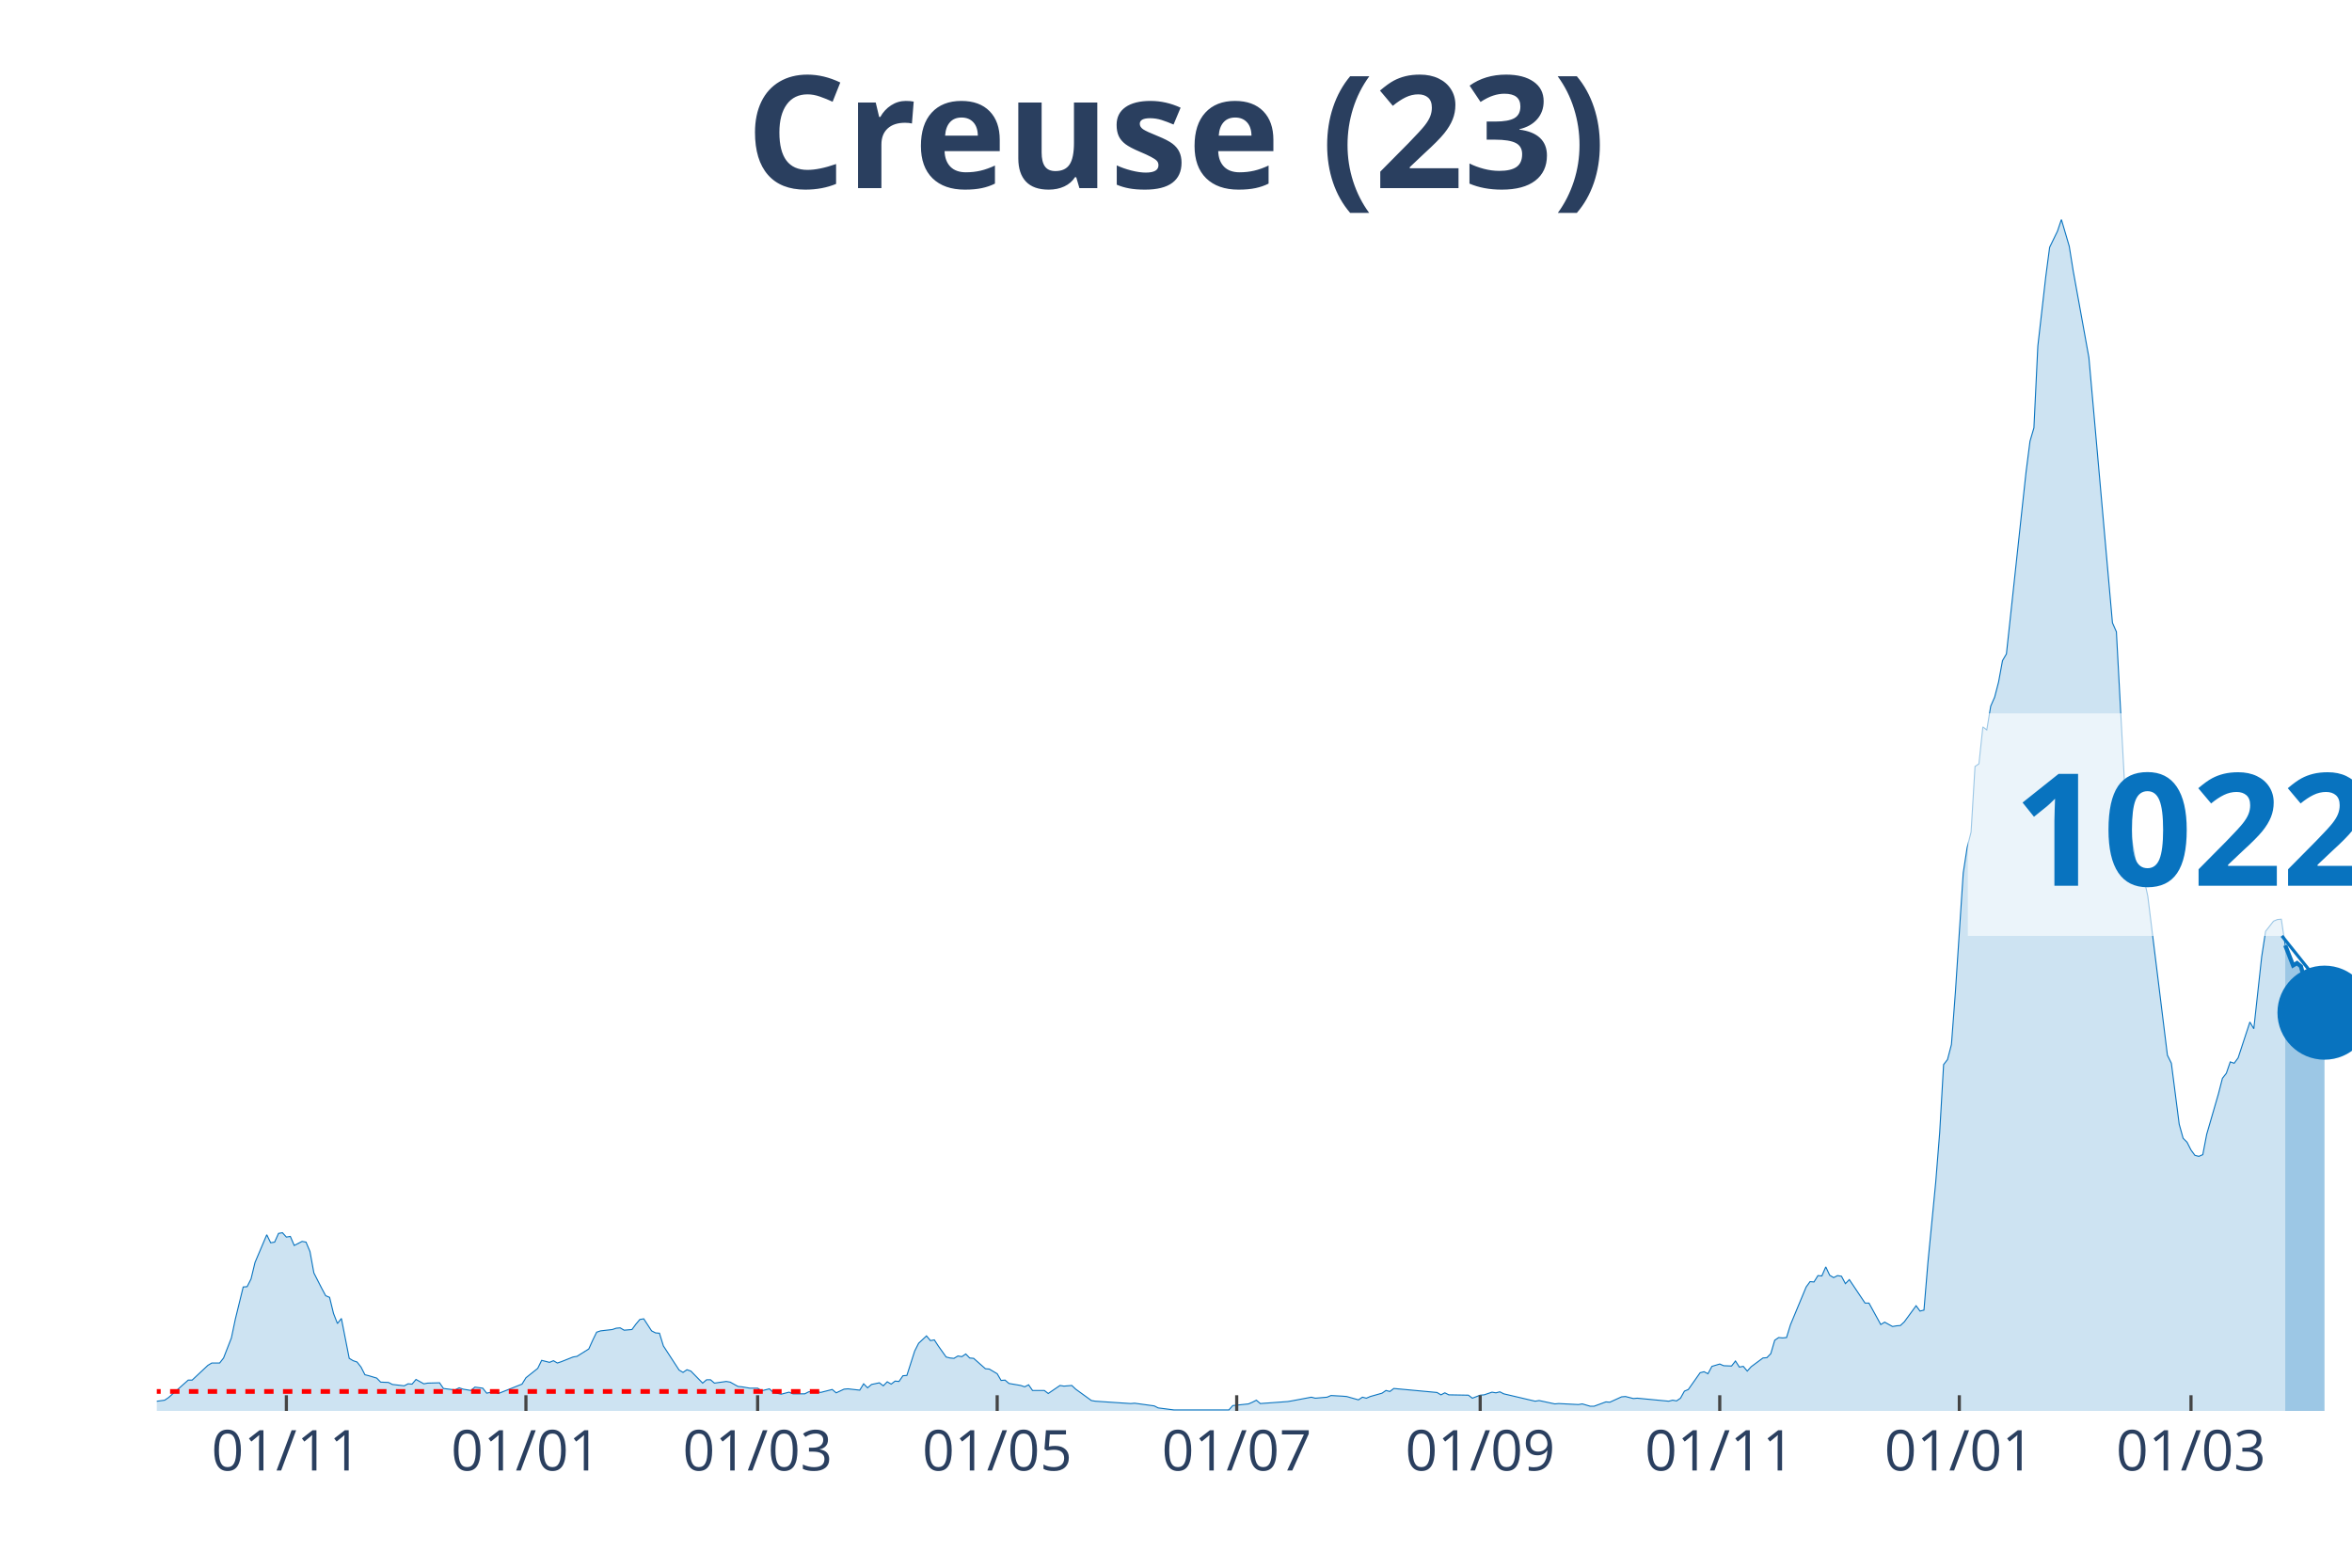
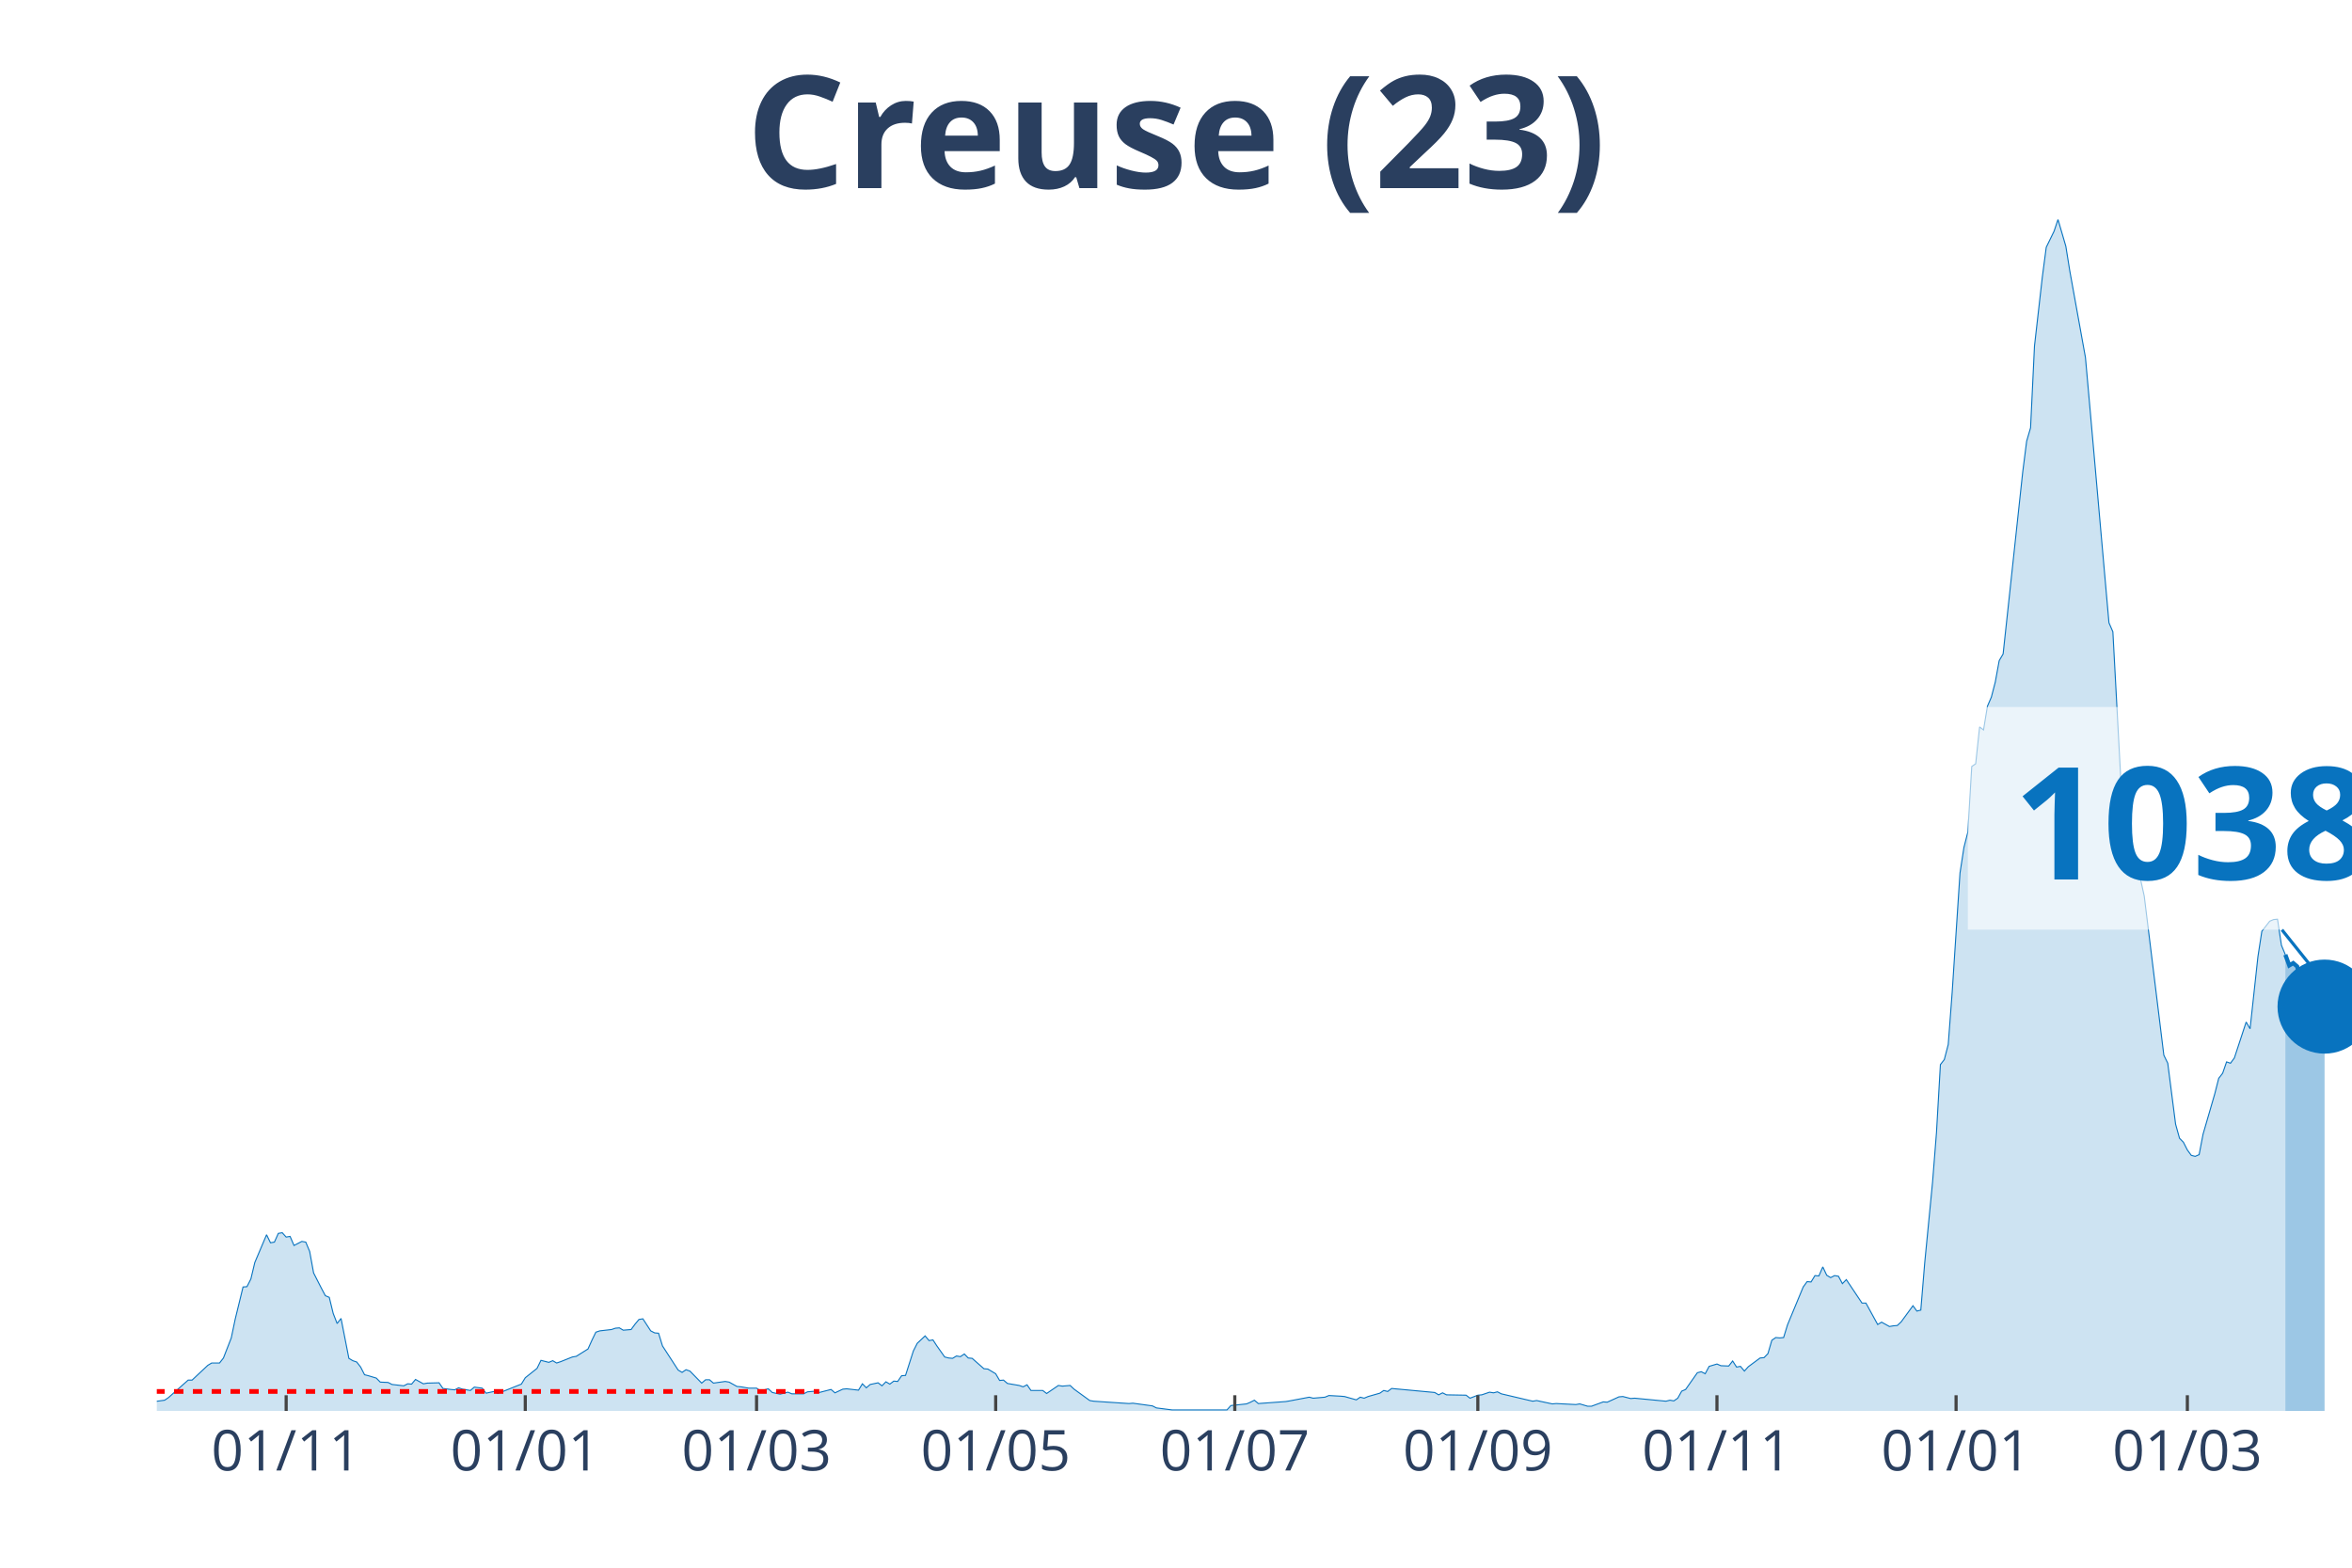
<svg xmlns="http://www.w3.org/2000/svg" class="main-svg" width="1125" height="750" style="" viewBox="0 0 750 500">
  <rect x="0" y="0" width="750" height="500" style="fill: rgb(0, 0, 0); fill-opacity: 0;" />
-   <defs id="defs-788de2">
+   <defs id="defs-3d517a">
    <g class="clips">
-       <clipPath id="clip788de2xyplot" class="plotclip">
+       <clipPath id="clip3d517axyplot" class="plotclip">
        <rect width="700" height="380" />
      </clipPath>
-       <clipPath class="axesclip" id="clip788de2x">
+       <clipPath class="axesclip" id="clip3d517ax">
        <rect x="50" y="0" width="700" height="500" />
      </clipPath>
-       <clipPath class="axesclip" id="clip788de2y">
+       <clipPath class="axesclip" id="clip3d517ay">
        <rect x="0" y="70" width="750" height="380" />
      </clipPath>
-       <clipPath class="axesclip" id="clip788de2xy">
+       <clipPath class="axesclip" id="clip3d517axy">
        <rect x="50" y="70" width="700" height="380" />
      </clipPath>
    </g>
    <g class="gradients" />
  </defs>
  <g class="bglayer">
    <rect class="bg" x="50" y="70" width="700" height="380" style="fill: rgb(0, 0, 0); fill-opacity: 0; stroke-width: 0;" />
  </g>
  <g class="layer-below">
    <g class="imagelayer" />
    <g class="shapelayer" />
  </g>
  <g class="cartesianlayer">
    <g class="subplot xy">
      <g class="layer-subplot">
        <g class="shapelayer" />
        <g class="imagelayer" />
      </g>
      <g class="gridlayer">
        <g class="x">
-           <path class="xgrid crisp" transform="translate(91.32,0)" d="M0,70v380" style="stroke: rgb(255, 255, 255); stroke-opacity: 1; stroke-width: 1px;" />
-           <path class="xgrid crisp" transform="translate(167.71,0)" d="M0,70v380" style="stroke: rgb(255, 255, 255); stroke-opacity: 1; stroke-width: 1px;" />
-           <path class="xgrid crisp" transform="translate(241.59,0)" d="M0,70v380" style="stroke: rgb(255, 255, 255); stroke-opacity: 1; stroke-width: 1px;" />
-           <path class="xgrid crisp" transform="translate(317.98,0)" d="M0,70v380" style="stroke: rgb(255, 255, 255); stroke-opacity: 1; stroke-width: 1px;" />
-           <path class="xgrid crisp" transform="translate(394.36,0)" d="M0,70v380" style="stroke: rgb(255, 255, 255); stroke-opacity: 1; stroke-width: 1px;" />
-           <path class="xgrid crisp" transform="translate(472,0)" d="M0,70v380" style="stroke: rgb(255, 255, 255); stroke-opacity: 1; stroke-width: 1px;" />
-           <path class="xgrid crisp" transform="translate(548.39,0)" d="M0,70v380" style="stroke: rgb(255, 255, 255); stroke-opacity: 1; stroke-width: 1px;" />
-           <path class="xgrid crisp" transform="translate(624.78,0)" d="M0,70v380" style="stroke: rgb(255, 255, 255); stroke-opacity: 1; stroke-width: 1px;" />
-           <path class="xgrid crisp" transform="translate(698.66,0)" d="M0,70v380" style="stroke: rgb(255, 255, 255); stroke-opacity: 1; stroke-width: 1px;" />
+           <path class="xgrid crisp" transform="translate(91.25,0)" d="M0,70v380" style="stroke: rgb(255, 255, 255); stroke-opacity: 1; stroke-width: 1px;" />
+           <path class="xgrid crisp" transform="translate(167.5,0)" d="M0,70v380" style="stroke: rgb(255, 255, 255); stroke-opacity: 1; stroke-width: 1px;" />
+           <path class="xgrid crisp" transform="translate(241.25,0)" d="M0,70v380" style="stroke: rgb(255, 255, 255); stroke-opacity: 1; stroke-width: 1px;" />
+           <path class="xgrid crisp" transform="translate(317.5,0)" d="M0,70v380" style="stroke: rgb(255, 255, 255); stroke-opacity: 1; stroke-width: 1px;" />
+           <path class="xgrid crisp" transform="translate(393.75,0)" d="M0,70v380" style="stroke: rgb(255, 255, 255); stroke-opacity: 1; stroke-width: 1px;" />
+           <path class="xgrid crisp" transform="translate(471.25,0)" d="M0,70v380" style="stroke: rgb(255, 255, 255); stroke-opacity: 1; stroke-width: 1px;" />
+           <path class="xgrid crisp" transform="translate(547.5,0)" d="M0,70v380" style="stroke: rgb(255, 255, 255); stroke-opacity: 1; stroke-width: 1px;" />
+           <path class="xgrid crisp" transform="translate(623.75,0)" d="M0,70v380" style="stroke: rgb(255, 255, 255); stroke-opacity: 1; stroke-width: 1px;" />
+           <path class="xgrid crisp" transform="translate(697.5,0)" d="M0,70v380" style="stroke: rgb(255, 255, 255); stroke-opacity: 1; stroke-width: 1px;" />
        </g>
        <g class="y" />
      </g>
      <g class="zerolinelayer" />
      <path class="xlines-below" />
      <path class="ylines-below" />
      <g class="overlines-below" />
      <g class="xaxislayer-below" />
      <g class="yaxislayer-below" />
      <g class="overaxes-below" />
-       <g class="plot" transform="translate(50, 70)" clip-path="url('#clip788de2xyplot')">
+       <g class="plot" transform="translate(50, 70)" clip-path="url('#clip3d517axyplot')">
        <g class="scatterlayer mlayer">
-           <g class="trace scatter trace6c0227" style="stroke-miterlimit: 2;">
+           <g class="trace scatter traceeb2b7e" style="stroke-miterlimit: 2;">
            <g class="fills">
              <g>
-                 <path class="js-fill" d="M678.71,380L-170.3,380L-170.3,379.47L-154.03,378.82L-152.77,379.25L-142.75,379.89L-141.5,379.79L-65.12,379.15L-63.86,378.18L-57.6,376.9L-56.35,376.8L-48.84,378.82L-47.58,379.04L-32.56,378.93L-31.31,378.29L-22.54,378.93L-21.29,378.18L-15.03,377.86L-13.77,377.65L-11.27,377.86L-10.02,378.29L2.5,376.58L3.76,375.73L10.02,370.17L11.27,370.17L16.28,365.47L17.53,364.72L20.04,364.72L21.29,363.12L23.79,356.71L25.04,350.73L27.55,340.47L28.8,340.37L30.05,337.91L31.31,332.67L35.06,323.81L36.31,326.37L37.57,326.16L38.82,323.38L40.07,323.17L41.32,324.55L42.58,324.34L43.83,327.23L46.33,325.94L47.58,326.16L48.84,329.15L50.09,335.99L52.59,340.9L53.85,343.25L55.1,343.78L56.35,348.91L57.6,352.12L58.86,350.51L61.36,363.23L62.61,363.98L63.86,364.4L65.12,366.01L66.37,368.46L67.62,368.78L70.13,369.53L71.38,370.81L73.88,370.92L75.13,371.56L78.89,371.99L80.14,371.35L81.4,371.45L82.65,369.96L85.15,371.35L86.4,371.13L90.16,371.03L91.41,372.84L93.92,373.16L95.17,373.27L96.42,372.63L97.67,373.06L100.18,373.48L101.43,372.41L103.94,372.74L105.19,374.34L107.69,373.8L108.94,374.44L116.46,371.45L117.71,369.42L121.47,366.43L122.72,363.87L125.22,364.51L126.48,363.98L127.73,364.72L128.98,364.3L132.74,362.8L133.99,362.59L137.75,360.24L139,357.46L140.25,354.89L141.5,354.47L145.26,354.04L146.51,353.61L147.76,353.51L149.02,354.25L151.52,354.04L152.77,352.33L154.03,350.83L155.28,350.62L157.78,354.47L159.03,355.11L160.29,355.22L161.54,359.27L166.55,366.97L167.8,367.71L169.05,366.86L170.3,367.29L174.06,371.13L175.31,370.06L176.57,370.06L177.82,371.13L181.57,370.6L182.83,370.81L185.33,372.2L186.58,372.31L189.09,372.74L190.34,372.74L191.59,372.74L192.84,373.59L195.35,372.95L196.6,374.12L199.11,374.66L200.36,374.34L201.61,374.02L202.86,374.55L206.62,374.55L207.87,373.91L210.38,373.7L211.63,374.12L215.38,373.16L216.64,374.23L219.14,373.06L220.39,372.95L224.15,373.38L225.4,371.35L226.65,372.63L227.91,371.56L230.41,371.03L231.66,371.99L232.92,370.71L234.17,371.45L235.42,370.49L236.67,370.6L237.92,368.78L239.18,368.68L241.68,360.88L242.93,358.42L245.44,356.07L246.69,357.57L247.94,357.35L249.19,359.27L251.7,362.8L252.95,363.12L254.2,363.23L255.46,362.48L256.71,362.69L257.96,361.84L259.21,363.12L260.47,363.23L264.22,366.54L265.47,366.65L267.98,368.14L269.23,370.28L270.48,370.17L271.74,371.24L275.49,371.88L276.74,372.31L278,371.67L279.25,373.48L283.01,373.48L284.26,374.44L288.01,371.88L289.27,372.09L291.77,371.88L293.02,373.06L298.03,376.69L299.28,376.9L310.55,377.65L311.81,377.54L318.07,378.4L319.32,379.04L324.33,379.68L325.58,379.68L341.86,379.68L343.11,378.29L348.12,377.76L349.37,377.22L350.63,376.58L351.88,377.65L360.64,377.01L361.9,376.8L368.16,375.62L369.41,375.94L373.17,375.62L374.42,375.09L378.18,375.3L379.43,375.41L383.18,376.47L384.44,375.62L385.69,375.94L386.94,375.41L390.7,374.34L391.95,373.48L393.2,373.8L394.45,372.84L408.23,374.12L409.48,374.87L410.73,374.23L411.99,374.87L418.25,374.98L419.5,375.94L422,374.98L423.26,374.87L425.76,374.02L427.01,374.23L428.26,373.91L429.52,374.55L439.53,376.9L440.79,376.69L445.8,377.76L447.05,377.65L453.31,377.97L454.56,377.76L457.07,378.5L458.32,378.5L462.08,377.12L463.33,377.22L467.08,375.51L468.34,375.41L470.84,376.05L472.09,375.94L482.11,376.9L483.36,376.58L484.62,376.8L485.87,375.94L487.12,373.7L488.37,373.16L492.13,367.82L493.38,367.5L494.63,368.14L495.89,365.79L498.39,365.04L499.64,365.58L502.15,365.68L503.4,364.08L504.65,366.01L505.9,365.79L507.16,367.29L508.41,365.9L512.16,363.12L513.42,363.01L514.67,361.73L515.92,357.46L517.17,356.6L518.43,356.71L519.68,356.6L520.93,352.54L525.94,340.47L527.19,338.76L528.44,338.87L529.7,336.84L530.95,336.95L532.2,334.06L533.45,336.73L534.7,337.48L535.96,336.84L537.21,337.05L538.46,339.4L539.71,338.12L544.72,345.6L545.97,345.6L549.73,352.44L550.98,351.69L553.49,353.08L554.74,352.86L555.99,352.76L557.25,351.58L561,346.45L562.25,348.16L563.51,347.84L564.76,332.78L567.26,307.03L568.52,291.22L569.77,269.54L571.02,267.93L572.27,263.13L573.52,246.57L576.03,208.43L577.28,200.31L578.53,195.39L579.79,174.46L581.04,173.6L582.29,161.85L583.54,162.81L584.79,155.23L586.05,152.34L587.3,147.53L588.55,140.7L589.8,138.56L596.06,80.55L597.32,70.72L598.57,66.45L599.82,40.38L602.33,18.38L603.58,8.87L606.08,3.74L607.33,0L609.84,8.55L611.09,16.35L616.1,44.01L617.35,58.01L623.61,128.63L624.87,131.51L627.37,178.09L628.62,191.23L631.13,205.33L632.38,207.47L633.63,210.14L634.88,215.8L641.14,266.54L642.4,269.11L644.9,288.55L646.15,293.04L647.41,294.32L648.66,296.78L649.91,298.49L651.16,298.81L652.42,298.27L653.67,291.76L657.42,278.83L658.68,273.92L659.93,272.31L661.18,268.68L662.43,269.11L663.69,267.4L667.44,255.97L668.69,258.11L671.2,235.14L672.45,227.02L674.96,223.81L676.21,223.28L677.46,223.17L678.71,231.5" style="fill: rgb(8, 115, 191); fill-opacity: 0.2; stroke-width: 0;" />
+                 <path class="js-fill" d="M678.75,380L-170,380L-170,379.47L-153.75,378.82L-152.5,379.25L-142.5,379.89L-141.25,379.79L-65,379.15L-63.75,378.18L-57.5,376.9L-56.25,376.8L-48.75,378.82L-47.5,379.04L-32.5,378.93L-31.25,378.29L-22.5,378.93L-21.25,378.18L-15,377.86L-13.75,377.65L-11.25,377.86L-10,378.29L2.5,376.58L3.75,375.73L10,370.17L11.25,370.17L16.25,365.47L17.5,364.72L20,364.72L21.25,363.12L23.75,356.71L25,350.73L27.5,340.47L28.75,340.37L30,337.91L31.25,332.67L35,323.81L36.25,326.37L37.5,326.16L38.75,323.38L40,323.17L41.25,324.55L42.5,324.34L43.75,327.23L46.25,325.94L47.5,326.16L48.75,329.15L50,335.99L52.5,340.9L53.75,343.25L55,343.78L56.25,348.91L57.5,352.12L58.75,350.51L61.25,363.23L62.5,363.98L63.75,364.4L65,366.01L66.25,368.46L67.5,368.78L70,369.53L71.25,370.81L73.75,370.92L75,371.56L78.75,371.99L80,371.35L81.25,371.45L82.5,369.96L85,371.35L86.25,371.13L90,371.03L91.25,372.84L93.75,373.16L95,373.27L96.25,372.63L97.5,373.06L100,373.48L101.25,372.41L103.75,372.74L105,374.34L107.5,373.8L108.75,374.44L116.25,371.45L117.5,369.42L121.25,366.43L122.5,363.87L125,364.51L126.25,363.98L127.5,364.72L128.75,364.3L132.5,362.8L133.75,362.59L137.5,360.24L138.75,357.46L140,354.89L141.25,354.47L145,354.04L146.25,353.61L147.5,353.51L148.75,354.25L151.25,354.04L152.5,352.33L153.75,350.83L155,350.62L157.5,354.47L158.75,355.11L160,355.22L161.25,359.27L166.25,366.97L167.5,367.71L168.75,366.86L170,367.29L173.75,371.13L175,370.06L176.25,370.06L177.5,371.13L181.25,370.6L182.5,370.81L185,372.2L186.25,372.31L188.75,372.74L190,372.74L191.25,372.74L192.5,373.59L195,372.95L196.25,374.12L198.75,374.66L200,374.34L201.25,374.02L202.5,374.55L206.25,374.55L207.5,373.91L210,373.7L211.25,374.12L215,373.16L216.25,374.23L218.75,373.06L220,372.95L223.75,373.38L225,371.35L226.25,372.63L227.5,371.56L230,371.03L231.25,371.99L232.5,370.71L233.75,371.45L235,370.49L236.25,370.6L237.5,368.78L238.75,368.68L241.25,360.88L242.5,358.42L245,356.07L246.25,357.57L247.5,357.35L248.75,359.27L251.25,362.8L252.5,363.12L253.75,363.23L255,362.48L256.25,362.69L257.5,361.84L258.75,363.12L260,363.23L263.75,366.54L265,366.65L267.5,368.14L268.75,370.28L270,370.17L271.25,371.24L275,371.88L276.25,372.31L277.5,371.67L278.75,373.48L282.5,373.48L283.75,374.44L287.5,371.88L288.75,372.09L291.25,371.88L292.5,373.06L297.5,376.69L298.75,376.9L310,377.65L311.25,377.54L317.5,378.4L318.75,379.04L323.75,379.68L325,379.68L341.25,379.68L342.5,378.29L347.5,377.76L348.75,377.22L350,376.58L351.25,377.65L360,377.01L361.25,376.8L367.5,375.62L368.75,375.94L372.5,375.62L373.75,375.09L377.5,375.3L378.75,375.41L382.5,376.47L383.75,375.62L385,375.94L386.25,375.41L390,374.34L391.25,373.48L392.5,373.8L393.75,372.84L407.5,374.12L408.75,374.87L410,374.23L411.25,374.87L417.5,374.98L418.75,375.94L421.25,374.98L422.5,374.87L425,374.02L426.25,374.23L427.5,373.91L428.75,374.55L438.75,376.9L440,376.69L445,377.76L446.25,377.65L452.5,377.97L453.75,377.76L456.25,378.5L457.5,378.5L461.25,377.12L462.5,377.22L466.25,375.51L467.5,375.41L470,376.05L471.25,375.94L481.25,376.9L482.5,376.58L483.75,376.8L485,375.94L486.25,373.7L487.5,373.16L491.25,367.82L492.5,367.5L493.75,368.14L495,365.79L497.5,365.04L498.75,365.58L501.25,365.68L502.5,364.08L503.75,366.01L505,365.79L506.25,367.29L507.5,365.9L511.25,363.12L512.5,363.01L513.75,361.73L515,357.46L516.25,356.6L517.5,356.71L518.75,356.6L520,352.54L525,340.47L526.25,338.76L527.5,338.87L528.75,336.84L530,336.95L531.25,334.06L532.5,336.73L533.75,337.48L535,336.84L536.25,337.05L537.5,339.4L538.75,338.12L543.75,345.6L545,345.6L548.75,352.44L550,351.69L552.5,353.08L553.75,352.86L555,352.76L556.25,351.58L560,346.45L561.25,348.16L562.5,347.84L563.75,332.78L566.25,307.03L567.5,291.22L568.75,269.54L570,267.93L571.25,263.13L572.5,246.57L575,208.43L576.25,200.31L577.5,195.39L578.75,174.46L580,173.6L581.25,161.85L582.5,162.81L583.75,155.23L585,152.34L586.25,147.53L587.5,140.7L588.75,138.56L595,80.55L596.25,70.72L597.5,66.45L598.75,40.38L601.25,18.38L602.5,8.87L605,3.74L606.25,0L608.75,8.55L610,16.35L615,44.01L616.25,58.01L622.5,128.63L623.75,131.51L626.25,178.09L627.5,191.23L630,205.33L631.25,207.47L632.5,210.14L633.75,215.8L640,266.54L641.25,269.11L643.75,288.55L645,293.04L646.25,294.32L647.5,296.78L648.75,298.49L650,298.81L651.25,298.27L652.5,291.76L656.25,278.83L657.5,273.92L658.75,272.31L660,268.68L661.25,269.11L662.5,267.4L666.25,255.97L667.5,258.11L670,235.14L671.25,227.02L673.75,223.81L675,223.28L676.25,223.17L677.5,231.5L678.75,234.5" style="fill: rgb(8, 115, 191); fill-opacity: 0.2; stroke-width: 0;" />
              </g>
            </g>
            <g class="errorbars" />
            <g class="lines">
-               <path class="js-line" d="M-170.3,379.47L-154.03,378.82L-152.77,379.25L-142.75,379.89L-141.5,379.79L-65.12,379.15L-63.86,378.18L-57.6,376.9L-56.35,376.8L-48.84,378.82L-47.58,379.04L-32.56,378.93L-31.31,378.29L-22.54,378.93L-21.29,378.18L-15.03,377.86L-13.77,377.65L-11.27,377.86L-10.02,378.29L2.5,376.58L3.76,375.73L10.02,370.17L11.27,370.17L16.28,365.47L17.53,364.72L20.04,364.72L21.29,363.12L23.79,356.71L25.04,350.73L27.55,340.47L28.8,340.37L30.05,337.91L31.31,332.67L35.06,323.81L36.31,326.37L37.57,326.16L38.82,323.38L40.07,323.17L41.32,324.55L42.58,324.34L43.83,327.23L46.33,325.94L47.58,326.16L48.84,329.15L50.09,335.99L52.59,340.9L53.85,343.25L55.1,343.78L56.35,348.91L57.6,352.12L58.86,350.51L61.36,363.23L62.61,363.98L63.86,364.4L65.12,366.01L66.37,368.46L67.62,368.78L70.13,369.53L71.38,370.81L73.88,370.92L75.13,371.56L78.89,371.99L80.14,371.35L81.4,371.45L82.65,369.96L85.15,371.35L86.4,371.13L90.16,371.03L91.41,372.84L93.92,373.16L95.17,373.27L96.42,372.63L97.67,373.06L100.18,373.48L101.43,372.41L103.94,372.74L105.19,374.34L107.69,373.8L108.94,374.44L116.46,371.45L117.71,369.42L121.47,366.43L122.72,363.87L125.22,364.51L126.48,363.98L127.73,364.72L128.98,364.3L132.74,362.8L133.99,362.59L137.75,360.24L139,357.46L140.25,354.89L141.5,354.47L145.26,354.04L146.51,353.61L147.76,353.51L149.02,354.25L151.52,354.04L152.77,352.33L154.03,350.83L155.28,350.62L157.78,354.47L159.03,355.11L160.29,355.22L161.54,359.27L166.55,366.97L167.8,367.71L169.05,366.86L170.3,367.29L174.06,371.13L175.31,370.06L176.57,370.06L177.82,371.13L181.57,370.6L182.83,370.81L185.33,372.2L186.58,372.31L189.09,372.74L190.34,372.74L191.59,372.74L192.84,373.59L195.35,372.95L196.6,374.12L199.11,374.66L200.36,374.34L201.61,374.02L202.86,374.55L206.62,374.55L207.87,373.91L210.38,373.7L211.63,374.12L215.38,373.16L216.64,374.23L219.14,373.06L220.39,372.95L224.15,373.38L225.4,371.35L226.65,372.63L227.91,371.56L230.41,371.03L231.66,371.99L232.92,370.71L234.17,371.45L235.42,370.49L236.67,370.6L237.92,368.78L239.18,368.68L241.68,360.88L242.93,358.42L245.44,356.07L246.69,357.57L247.94,357.35L249.19,359.27L251.7,362.8L252.95,363.12L254.2,363.23L255.46,362.48L256.71,362.69L257.96,361.84L259.21,363.12L260.47,363.23L264.22,366.54L265.47,366.65L267.98,368.14L269.23,370.28L270.48,370.17L271.74,371.24L275.49,371.88L276.74,372.31L278,371.67L279.25,373.48L283.01,373.48L284.26,374.44L288.01,371.88L289.27,372.09L291.77,371.88L293.02,373.06L298.03,376.69L299.28,376.9L310.55,377.65L311.81,377.54L318.07,378.4L319.32,379.04L324.33,379.68L325.58,379.68L341.86,379.68L343.11,378.29L348.12,377.76L349.37,377.22L350.63,376.58L351.88,377.65L360.64,377.01L361.9,376.8L368.16,375.62L369.41,375.94L373.17,375.62L374.42,375.09L378.18,375.3L379.43,375.41L383.18,376.47L384.44,375.62L385.69,375.94L386.94,375.41L390.7,374.34L391.95,373.48L393.2,373.8L394.45,372.84L408.23,374.12L409.48,374.87L410.73,374.23L411.99,374.87L418.25,374.98L419.5,375.94L422,374.98L423.26,374.87L425.76,374.02L427.01,374.23L428.26,373.91L429.52,374.55L439.53,376.9L440.79,376.69L445.8,377.76L447.05,377.65L453.31,377.97L454.56,377.76L457.07,378.5L458.32,378.5L462.08,377.12L463.33,377.22L467.08,375.51L468.34,375.41L470.84,376.05L472.09,375.94L482.11,376.9L483.36,376.58L484.62,376.8L485.87,375.94L487.12,373.7L488.37,373.16L492.13,367.82L493.38,367.5L494.63,368.14L495.89,365.79L498.39,365.04L499.64,365.58L502.15,365.68L503.4,364.08L504.65,366.01L505.9,365.79L507.16,367.29L508.41,365.9L512.16,363.12L513.42,363.01L514.67,361.73L515.92,357.46L517.17,356.6L518.43,356.71L519.68,356.6L520.93,352.54L525.94,340.47L527.19,338.76L528.44,338.87L529.7,336.84L530.95,336.95L532.2,334.06L533.45,336.73L534.7,337.48L535.96,336.84L537.21,337.05L538.46,339.4L539.71,338.12L544.72,345.6L545.97,345.6L549.73,352.44L550.98,351.69L553.49,353.08L554.74,352.86L555.99,352.76L557.25,351.58L561,346.45L562.25,348.16L563.51,347.84L564.76,332.78L567.26,307.03L568.52,291.22L569.77,269.54L571.02,267.93L572.27,263.13L573.52,246.57L576.03,208.43L577.28,200.31L578.53,195.39L579.79,174.46L581.04,173.6L582.29,161.85L583.54,162.81L584.79,155.23L586.05,152.34L587.3,147.53L588.55,140.7L589.8,138.56L596.06,80.55L597.32,70.72L598.57,66.45L599.82,40.38L602.33,18.38L603.58,8.87L606.08,3.74L607.33,0L609.84,8.55L611.09,16.35L616.1,44.01L617.35,58.01L623.61,128.63L624.87,131.51L627.37,178.09L628.62,191.23L631.13,205.33L632.38,207.47L633.63,210.14L634.88,215.8L641.14,266.54L642.4,269.11L644.9,288.55L646.15,293.04L647.41,294.32L648.66,296.78L649.91,298.49L651.16,298.81L652.42,298.27L653.67,291.76L657.42,278.83L658.68,273.92L659.93,272.31L661.18,268.68L662.43,269.11L663.69,267.4L667.44,255.97L668.69,258.11L671.2,235.14L672.45,227.02L674.96,223.81L676.21,223.28L677.46,223.17L678.71,231.5" style="vector-effect: non-scaling-stroke; fill: none; stroke: rgb(8, 115, 191); stroke-opacity: 1; stroke-width: 0.5px; opacity: 1;" />
+               <path class="js-line" d="M-170,379.47L-153.75,378.82L-152.5,379.25L-142.5,379.89L-141.25,379.79L-65,379.15L-63.75,378.18L-57.5,376.9L-56.25,376.8L-48.75,378.82L-47.5,379.04L-32.5,378.93L-31.25,378.29L-22.5,378.93L-21.25,378.18L-15,377.86L-13.75,377.65L-11.25,377.86L-10,378.29L2.5,376.58L3.75,375.73L10,370.17L11.25,370.17L16.25,365.47L17.5,364.72L20,364.72L21.25,363.12L23.75,356.71L25,350.73L27.5,340.47L28.75,340.37L30,337.91L31.25,332.67L35,323.81L36.25,326.37L37.5,326.16L38.75,323.38L40,323.17L41.25,324.55L42.5,324.34L43.75,327.23L46.25,325.94L47.5,326.16L48.75,329.15L50,335.99L52.5,340.9L53.75,343.25L55,343.78L56.25,348.91L57.5,352.12L58.75,350.51L61.25,363.23L62.5,363.98L63.75,364.4L65,366.01L66.25,368.46L67.5,368.78L70,369.53L71.25,370.81L73.75,370.92L75,371.56L78.75,371.99L80,371.35L81.25,371.45L82.5,369.96L85,371.35L86.25,371.13L90,371.03L91.25,372.84L93.75,373.16L95,373.27L96.25,372.63L97.5,373.06L100,373.48L101.25,372.41L103.75,372.74L105,374.34L107.5,373.8L108.75,374.44L116.25,371.45L117.5,369.42L121.25,366.43L122.5,363.87L125,364.51L126.25,363.98L127.5,364.72L128.75,364.3L132.5,362.8L133.75,362.59L137.5,360.24L138.75,357.46L140,354.89L141.25,354.47L145,354.04L146.25,353.61L147.5,353.51L148.75,354.25L151.25,354.04L152.5,352.33L153.75,350.83L155,350.62L157.5,354.47L158.75,355.11L160,355.22L161.25,359.27L166.25,366.97L167.5,367.71L168.75,366.86L170,367.29L173.75,371.13L175,370.06L176.25,370.06L177.5,371.13L181.25,370.6L182.5,370.81L185,372.2L186.25,372.31L188.75,372.74L190,372.74L191.25,372.74L192.5,373.59L195,372.95L196.25,374.12L198.75,374.66L200,374.34L201.25,374.02L202.5,374.55L206.25,374.55L207.5,373.91L210,373.7L211.25,374.12L215,373.16L216.25,374.23L218.75,373.06L220,372.95L223.75,373.38L225,371.35L226.25,372.63L227.5,371.56L230,371.03L231.25,371.99L232.5,370.71L233.75,371.45L235,370.49L236.25,370.6L237.5,368.78L238.75,368.68L241.25,360.88L242.5,358.42L245,356.07L246.25,357.57L247.5,357.35L248.75,359.27L251.25,362.8L252.5,363.12L253.75,363.23L255,362.48L256.25,362.69L257.5,361.84L258.75,363.12L260,363.23L263.75,366.54L265,366.65L267.5,368.14L268.75,370.28L270,370.17L271.25,371.24L275,371.88L276.25,372.31L277.5,371.67L278.75,373.48L282.5,373.48L283.75,374.44L287.5,371.88L288.75,372.09L291.25,371.88L292.5,373.06L297.5,376.69L298.75,376.9L310,377.65L311.25,377.54L317.5,378.4L318.75,379.04L323.75,379.68L325,379.68L341.25,379.68L342.5,378.29L347.5,377.76L348.75,377.22L350,376.58L351.25,377.65L360,377.01L361.25,376.8L367.5,375.62L368.75,375.94L372.5,375.62L373.75,375.09L377.5,375.3L378.75,375.41L382.5,376.47L383.75,375.62L385,375.94L386.25,375.41L390,374.34L391.25,373.48L392.5,373.8L393.75,372.84L407.5,374.12L408.75,374.87L410,374.23L411.25,374.87L417.5,374.98L418.75,375.94L421.25,374.98L422.5,374.87L425,374.02L426.25,374.23L427.5,373.91L428.75,374.55L438.75,376.9L440,376.69L445,377.76L446.25,377.65L452.5,377.97L453.75,377.76L456.25,378.5L457.5,378.5L461.25,377.12L462.5,377.22L466.25,375.51L467.5,375.41L470,376.05L471.25,375.94L481.25,376.9L482.5,376.58L483.75,376.8L485,375.94L486.25,373.7L487.5,373.16L491.25,367.82L492.5,367.5L493.75,368.14L495,365.79L497.5,365.04L498.75,365.58L501.25,365.68L502.5,364.08L503.75,366.01L505,365.79L506.25,367.29L507.5,365.9L511.25,363.12L512.5,363.01L513.75,361.73L515,357.46L516.25,356.6L517.5,356.71L518.75,356.6L520,352.54L525,340.47L526.25,338.76L527.5,338.87L528.75,336.84L530,336.95L531.25,334.06L532.5,336.73L533.75,337.48L535,336.84L536.25,337.05L537.5,339.4L538.75,338.12L543.75,345.6L545,345.6L548.75,352.44L550,351.69L552.5,353.08L553.75,352.86L555,352.76L556.25,351.58L560,346.45L561.25,348.16L562.5,347.84L563.75,332.78L566.25,307.03L567.5,291.22L568.75,269.54L570,267.93L571.25,263.13L572.5,246.57L575,208.43L576.25,200.31L577.5,195.39L578.75,174.46L580,173.6L581.25,161.85L582.5,162.81L583.75,155.23L585,152.34L586.25,147.53L587.5,140.7L588.75,138.56L595,80.55L596.25,70.72L597.5,66.45L598.75,40.38L601.25,18.38L602.5,8.87L605,3.74L606.25,0L608.75,8.55L610,16.35L615,44.01L616.25,58.01L622.5,128.63L623.75,131.51L626.25,178.09L627.5,191.23L630,205.33L631.25,207.47L632.5,210.14L633.75,215.8L640,266.54L641.25,269.11L643.75,288.55L645,293.04L646.25,294.32L647.5,296.78L648.75,298.49L650,298.81L651.25,298.27L652.5,291.76L656.25,278.83L657.5,273.92L658.75,272.31L660,268.68L661.25,269.11L662.5,267.4L666.25,255.97L667.5,258.11L670,235.14L671.25,227.02L673.75,223.81L675,223.28L676.25,223.17L677.5,231.5L678.75,234.5" style="vector-effect: non-scaling-stroke; fill: none; stroke: rgb(8, 115, 191); stroke-opacity: 1; stroke-width: 0.5px; opacity: 1;" />
            </g>
            <g class="points" />
            <g class="text" />
          </g>
-           <g class="trace scatter tracefe8de6" style="stroke-miterlimit: 2;">
+           <g class="trace scatter trace4df540" style="stroke-miterlimit: 2;">
            <g class="fills">
              <g>
-                 <path class="js-fill" d="M691.23,380L678.71,380L678.71,231.5L681.22,237.91L682.47,237.17L683.72,238.23L684.97,243.04L687.48,245.07L688.73,249.13L689.98,249.77L691.23,252.98" style="fill: rgb(8, 115, 191); fill-opacity: 0.4; stroke-width: 0;" />
+                 <path class="js-fill" d="M691.25,380L678.75,380L678.75,234.5L680,237.91L681.25,237.17L682.5,238.23L683.75,243.04L686.25,245.07L687.5,249.13L688.75,249.77L690,252.98L691.25,251.05" style="fill: rgb(8, 115, 191); fill-opacity: 0.4; stroke-width: 0;" />
              </g>
            </g>
            <g class="errorbars" />
            <g class="lines">
-               <path class="js-line" d="M678.71,231.5L681.22,237.91L682.47,237.17L683.72,238.23L684.97,243.04L687.48,245.07L688.73,249.13L689.98,249.77L691.23,252.98" style="vector-effect: non-scaling-stroke; fill: none; stroke: rgb(8, 115, 191); stroke-opacity: 1; stroke-width: 2px; opacity: 1;" />
+               <path class="js-line" d="M678.75,234.5L680,237.91L681.25,237.17L682.5,238.23L683.75,243.04L686.25,245.07L687.5,249.13L688.75,249.77L690,252.98L691.25,251.05" style="vector-effect: non-scaling-stroke; fill: none; stroke: rgb(8, 115, 191); stroke-opacity: 1; stroke-width: 2px; opacity: 1;" />
            </g>
            <g class="points" />
            <g class="text" />
          </g>
-           <g class="trace scatter trace569e32" style="stroke-miterlimit: 2; opacity: 1;">
+           <g class="trace scatter trace635a81" style="stroke-miterlimit: 2; opacity: 1;">
            <g class="fills" />
            <g class="errorbars" />
            <g class="lines" />
            <g class="points">
-               <path class="point" transform="translate(691.23,252.98)" d="M15,0A15,15 0 1,1 0,-15A15,15 0 0,1 15,0Z" style="opacity: 1; stroke-width: 0px; fill: rgb(8, 115, 191); fill-opacity: 1;" />
+               <path class="point" transform="translate(691.25,251.05)" d="M15,0A15,15 0 1,1 0,-15A15,15 0 0,1 15,0Z" style="opacity: 1; stroke-width: 0px; fill: rgb(8, 115, 191); fill-opacity: 1;" />
            </g>
            <g class="text" />
          </g>
        </g>
      </g>
      <g class="overplot" />
      <path class="xlines-above crisp" style="fill: none; stroke-width: 1px; stroke: rgb(0, 0, 0); stroke-opacity: 0;" d="" />
      <path class="ylines-above crisp" style="fill: none;" d="M0,0" />
      <g class="overlines-above" />
      <g class="xaxislayer-above">
-         <path class="xtick ticks crisp" d="M0,450v-5" transform="translate(91.32,0)" style="stroke: rgb(68, 68, 68); stroke-opacity: 1; stroke-width: 1px;" />
-         <path class="xtick ticks crisp" d="M0,450v-5" transform="translate(167.71,0)" style="stroke: rgb(68, 68, 68); stroke-opacity: 1; stroke-width: 1px;" />
-         <path class="xtick ticks crisp" d="M0,450v-5" transform="translate(241.59,0)" style="stroke: rgb(68, 68, 68); stroke-opacity: 1; stroke-width: 1px;" />
-         <path class="xtick ticks crisp" d="M0,450v-5" transform="translate(317.98,0)" style="stroke: rgb(68, 68, 68); stroke-opacity: 1; stroke-width: 1px;" />
-         <path class="xtick ticks crisp" d="M0,450v-5" transform="translate(394.36,0)" style="stroke: rgb(68, 68, 68); stroke-opacity: 1; stroke-width: 1px;" />
-         <path class="xtick ticks crisp" d="M0,450v-5" transform="translate(472,0)" style="stroke: rgb(68, 68, 68); stroke-opacity: 1; stroke-width: 1px;" />
-         <path class="xtick ticks crisp" d="M0,450v-5" transform="translate(548.39,0)" style="stroke: rgb(68, 68, 68); stroke-opacity: 1; stroke-width: 1px;" />
-         <path class="xtick ticks crisp" d="M0,450v-5" transform="translate(624.78,0)" style="stroke: rgb(68, 68, 68); stroke-opacity: 1; stroke-width: 1px;" />
-         <path class="xtick ticks crisp" d="M0,450v-5" transform="translate(698.66,0)" style="stroke: rgb(68, 68, 68); stroke-opacity: 1; stroke-width: 1px;" />
+         <path class="xtick ticks crisp" d="M0,450v-5" transform="translate(91.25,0)" style="stroke: rgb(68, 68, 68); stroke-opacity: 1; stroke-width: 1px;" />
+         <path class="xtick ticks crisp" d="M0,450v-5" transform="translate(167.5,0)" style="stroke: rgb(68, 68, 68); stroke-opacity: 1; stroke-width: 1px;" />
+         <path class="xtick ticks crisp" d="M0,450v-5" transform="translate(241.25,0)" style="stroke: rgb(68, 68, 68); stroke-opacity: 1; stroke-width: 1px;" />
+         <path class="xtick ticks crisp" d="M0,450v-5" transform="translate(317.5,0)" style="stroke: rgb(68, 68, 68); stroke-opacity: 1; stroke-width: 1px;" />
+         <path class="xtick ticks crisp" d="M0,450v-5" transform="translate(393.75,0)" style="stroke: rgb(68, 68, 68); stroke-opacity: 1; stroke-width: 1px;" />
+         <path class="xtick ticks crisp" d="M0,450v-5" transform="translate(471.25,0)" style="stroke: rgb(68, 68, 68); stroke-opacity: 1; stroke-width: 1px;" />
+         <path class="xtick ticks crisp" d="M0,450v-5" transform="translate(547.5,0)" style="stroke: rgb(68, 68, 68); stroke-opacity: 1; stroke-width: 1px;" />
+         <path class="xtick ticks crisp" d="M0,450v-5" transform="translate(623.75,0)" style="stroke: rgb(68, 68, 68); stroke-opacity: 1; stroke-width: 1px;" />
+         <path class="xtick ticks crisp" d="M0,450v-5" transform="translate(697.5,0)" style="stroke: rgb(68, 68, 68); stroke-opacity: 1; stroke-width: 1px;" />
        <g class="xtick">
-           <text text-anchor="middle" x="0" y="469" transform="translate(91.32,0)" style="font-family: 'Open Sans', verdana, arial, sans-serif; font-size: 18px; fill: rgb(42, 63, 95); fill-opacity: 1; white-space: pre;">01/11</text>
+           <text text-anchor="middle" x="0" y="469" transform="translate(91.25,0)" style="font-family: 'Open Sans', verdana, arial, sans-serif; font-size: 18px; fill: rgb(42, 63, 95); fill-opacity: 1; white-space: pre;">01/11</text>
        </g>
        <g class="xtick">
-           <text text-anchor="middle" x="0" y="469" transform="translate(167.71,0)" style="font-family: 'Open Sans', verdana, arial, sans-serif; font-size: 18px; fill: rgb(42, 63, 95); fill-opacity: 1; white-space: pre;">01/01</text>
+           <text text-anchor="middle" x="0" y="469" transform="translate(167.5,0)" style="font-family: 'Open Sans', verdana, arial, sans-serif; font-size: 18px; fill: rgb(42, 63, 95); fill-opacity: 1; white-space: pre;">01/01</text>
        </g>
        <g class="xtick">
-           <text text-anchor="middle" x="0" y="469" transform="translate(241.59,0)" style="font-family: 'Open Sans', verdana, arial, sans-serif; font-size: 18px; fill: rgb(42, 63, 95); fill-opacity: 1; white-space: pre;">01/03</text>
+           <text text-anchor="middle" x="0" y="469" transform="translate(241.25,0)" style="font-family: 'Open Sans', verdana, arial, sans-serif; font-size: 18px; fill: rgb(42, 63, 95); fill-opacity: 1; white-space: pre;">01/03</text>
        </g>
        <g class="xtick">
-           <text text-anchor="middle" x="0" y="469" transform="translate(317.98,0)" style="font-family: 'Open Sans', verdana, arial, sans-serif; font-size: 18px; fill: rgb(42, 63, 95); fill-opacity: 1; white-space: pre;">01/05</text>
+           <text text-anchor="middle" x="0" y="469" transform="translate(317.5,0)" style="font-family: 'Open Sans', verdana, arial, sans-serif; font-size: 18px; fill: rgb(42, 63, 95); fill-opacity: 1; white-space: pre;">01/05</text>
        </g>
        <g class="xtick">
-           <text text-anchor="middle" x="0" y="469" transform="translate(394.36,0)" style="font-family: 'Open Sans', verdana, arial, sans-serif; font-size: 18px; fill: rgb(42, 63, 95); fill-opacity: 1; white-space: pre;">01/07</text>
+           <text text-anchor="middle" x="0" y="469" transform="translate(393.75,0)" style="font-family: 'Open Sans', verdana, arial, sans-serif; font-size: 18px; fill: rgb(42, 63, 95); fill-opacity: 1; white-space: pre;">01/07</text>
        </g>
        <g class="xtick">
-           <text text-anchor="middle" x="0" y="469" transform="translate(472,0)" style="font-family: 'Open Sans', verdana, arial, sans-serif; font-size: 18px; fill: rgb(42, 63, 95); fill-opacity: 1; white-space: pre;">01/09</text>
+           <text text-anchor="middle" x="0" y="469" transform="translate(471.25,0)" style="font-family: 'Open Sans', verdana, arial, sans-serif; font-size: 18px; fill: rgb(42, 63, 95); fill-opacity: 1; white-space: pre;">01/09</text>
        </g>
        <g class="xtick">
-           <text text-anchor="middle" x="0" y="469" transform="translate(548.39,0)" style="font-family: 'Open Sans', verdana, arial, sans-serif; font-size: 18px; fill: rgb(42, 63, 95); fill-opacity: 1; white-space: pre;">01/11</text>
+           <text text-anchor="middle" x="0" y="469" transform="translate(547.5,0)" style="font-family: 'Open Sans', verdana, arial, sans-serif; font-size: 18px; fill: rgb(42, 63, 95); fill-opacity: 1; white-space: pre;">01/11</text>
        </g>
        <g class="xtick">
-           <text text-anchor="middle" x="0" y="469" transform="translate(624.78,0)" style="font-family: 'Open Sans', verdana, arial, sans-serif; font-size: 18px; fill: rgb(42, 63, 95); fill-opacity: 1; white-space: pre;">01/01</text>
+           <text text-anchor="middle" x="0" y="469" transform="translate(623.75,0)" style="font-family: 'Open Sans', verdana, arial, sans-serif; font-size: 18px; fill: rgb(42, 63, 95); fill-opacity: 1; white-space: pre;">01/01</text>
        </g>
        <g class="xtick">
-           <text text-anchor="middle" x="0" y="469" transform="translate(698.66,0)" style="font-family: 'Open Sans', verdana, arial, sans-serif; font-size: 18px; fill: rgb(42, 63, 95); fill-opacity: 1; white-space: pre;">01/03</text>
+           <text text-anchor="middle" x="0" y="469" transform="translate(697.5,0)" style="font-family: 'Open Sans', verdana, arial, sans-serif; font-size: 18px; fill: rgb(42, 63, 95); fill-opacity: 1; white-space: pre;">01/03</text>
        </g>
      </g>
      <g class="yaxislayer-above" />
      <g class="overaxes-above" />
    </g>
  </g>
  <g class="polarlayer" />
  <g class="ternarylayer" />
  <g class="geolayer" />
  <g class="funnelarealayer" />
  <g class="pielayer" />
  <g class="treemaplayer" />
  <g class="sunburstlayer" />
  <g class="glimages" />
-   <defs id="topdefs-788de2">
+   <defs id="topdefs-3d517a">
    <g class="clips" />
  </defs>
  <g class="layer-above">
    <g class="imagelayer" />
    <g class="shapelayer">
-       <path data-index="0" fill-rule="evenodd" d="M-653.76,443.79L261.63,443.79" clip-path="url('#clip788de2xy')" style="opacity: 1; stroke: rgb(255, 0, 0); stroke-opacity: 1; fill: rgb(0, 0, 0); fill-opacity: 0; stroke-dasharray: 3px, 3px; stroke-width: 1.5px;" />
+       <path data-index="0" fill-rule="evenodd" d="M-652.5,443.79L261.25,443.79" clip-path="url('#clip3d517axy')" style="opacity: 1; stroke: rgb(255, 0, 0); stroke-opacity: 1; fill: rgb(0, 0, 0); fill-opacity: 0; stroke-dasharray: 3px, 3px; stroke-width: 1.5px;" />
    </g>
  </g>
  <g class="infolayer">
    <g class="g-gtitle">
      <text class="gtitle" x="375" y="25" text-anchor="middle" dy="0.7em" style="font-family: 'Open Sans', verdana, arial, sans-serif; font-size: 50px; fill: rgb(42, 63, 95); opacity: 1; font-weight: normal; white-space: pre;">
        <tspan style="font-weight:bold">Creuse (23)</tspan>
      </text>
    </g>
    <g class="g-xtitle" />
    <g class="annotation" data-index="0" style="opacity: 1;">
-       <g class="annotation-text-g" transform="rotate(0,699.23,262.98)">
-         <g class="cursor-pointer" transform="translate(627, 227)">
+       <g class="annotation-text-g" transform="rotate(0,699.25,261.05)">
+         <g class="cursor-pointer" transform="translate(627, 225)">
          <rect class="bg" x="0.5" y="0.5" width="143" height="71" style="stroke-width: 1px; stroke: rgb(0, 0, 0); stroke-opacity: 0; fill: rgb(255, 255, 255); fill-opacity: 0.6;" />
          <text class="annotation-text" text-anchor="middle" x="72.078" y="55.5" style="font-family: 'Open Sans', verdana, arial, sans-serif; font-size: 50px; fill: rgb(8, 115, 191); fill-opacity: 1; white-space: pre;">
-             <tspan style="font-weight:bold">1022 </tspan>
+             <tspan style="font-weight:bold">1038 </tspan>
          </text>
        </g>
      </g>
      <g class="annotation-arrow-g" style="opacity: 1;">
-         <path d="M727.63,298.48L739.23,312.98" style="stroke-width: 1px; stroke: rgb(8, 115, 191); stroke-opacity: 1; stroke-dasharray: 0px, 0px, 18.569px, 18.569px;" />
+         <path d="M727.65,296.55L739.25,311.05" style="stroke-width: 1px; stroke: rgb(8, 115, 191); stroke-opacity: 1; stroke-dasharray: 0px, 0px, 18.569px, 18.569px;" />
      </g>
    </g>
  </g>
</svg>
